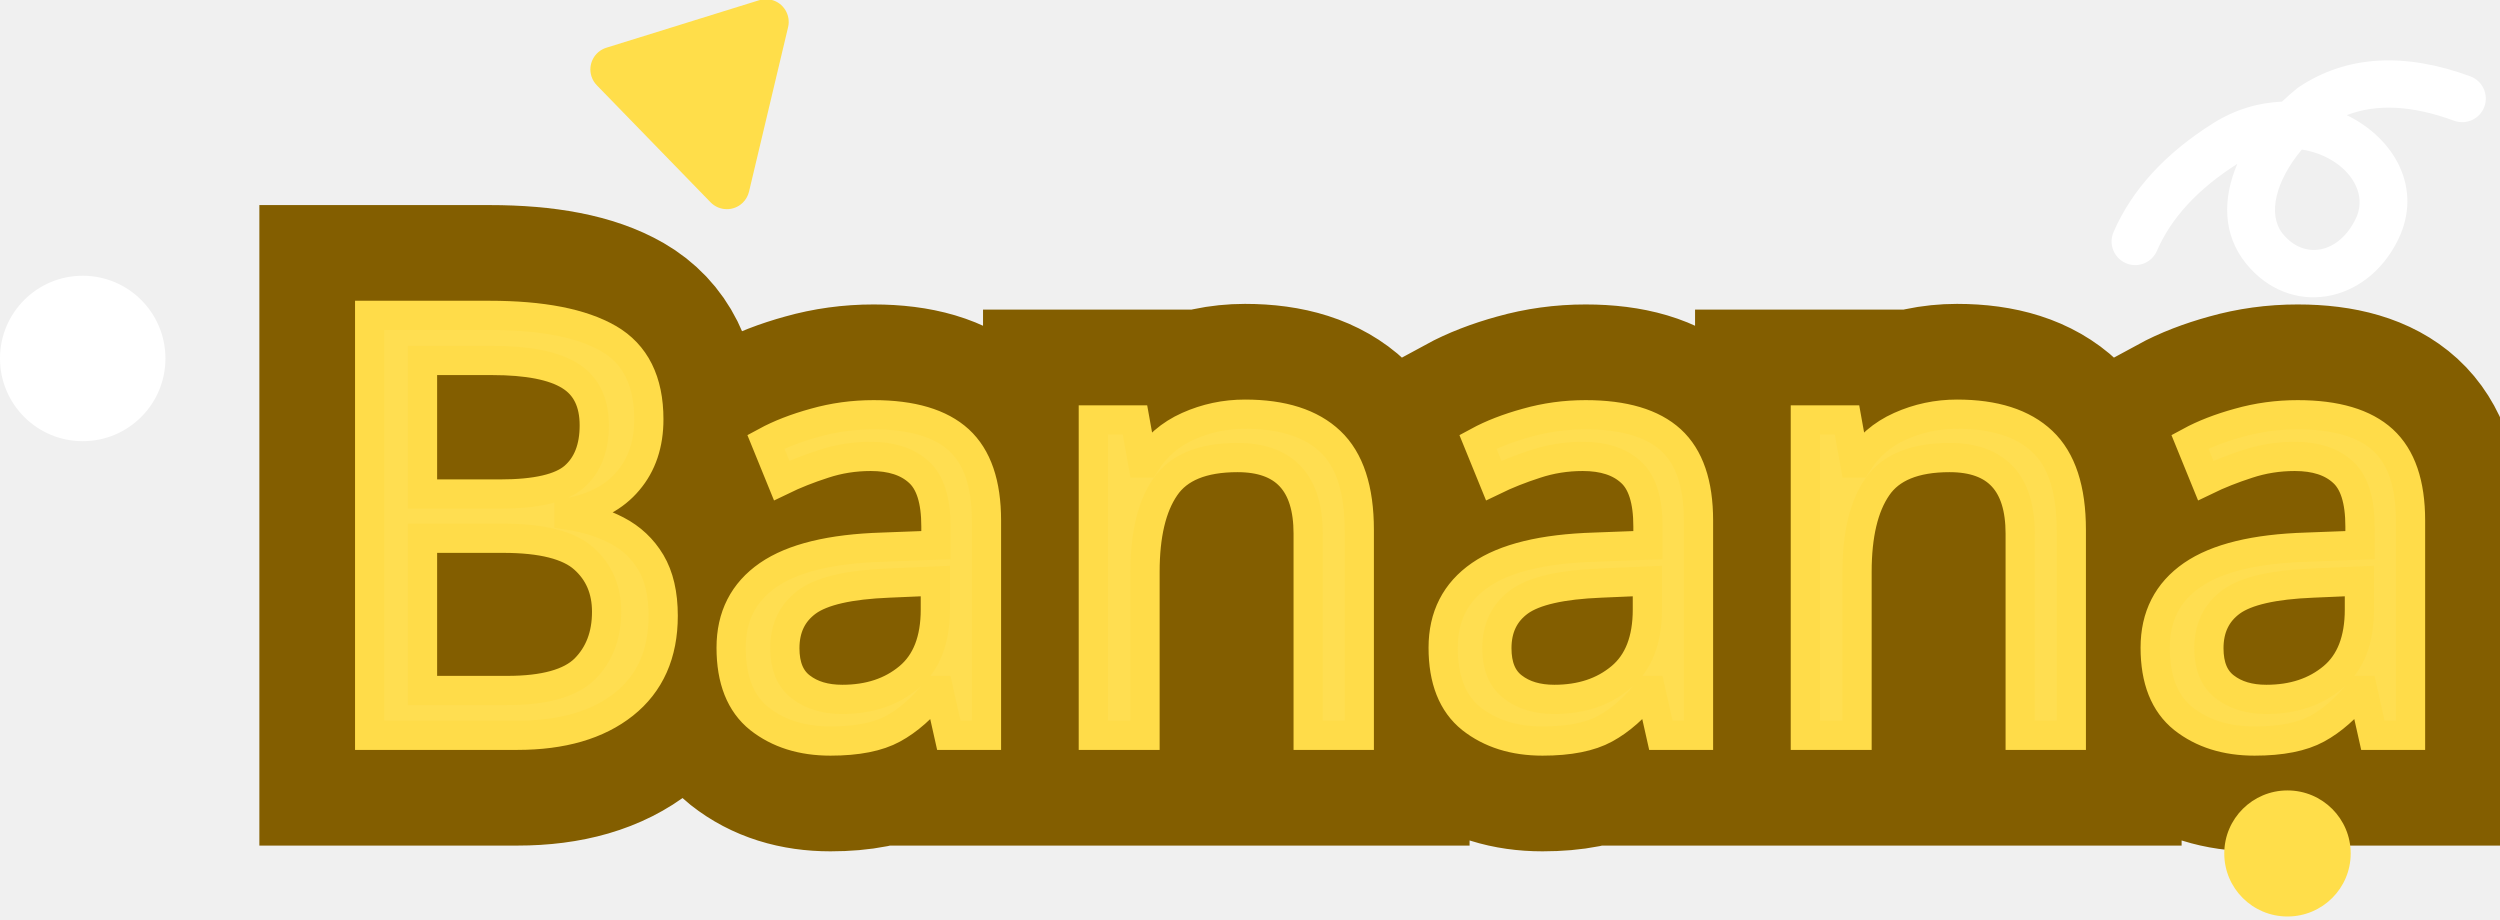
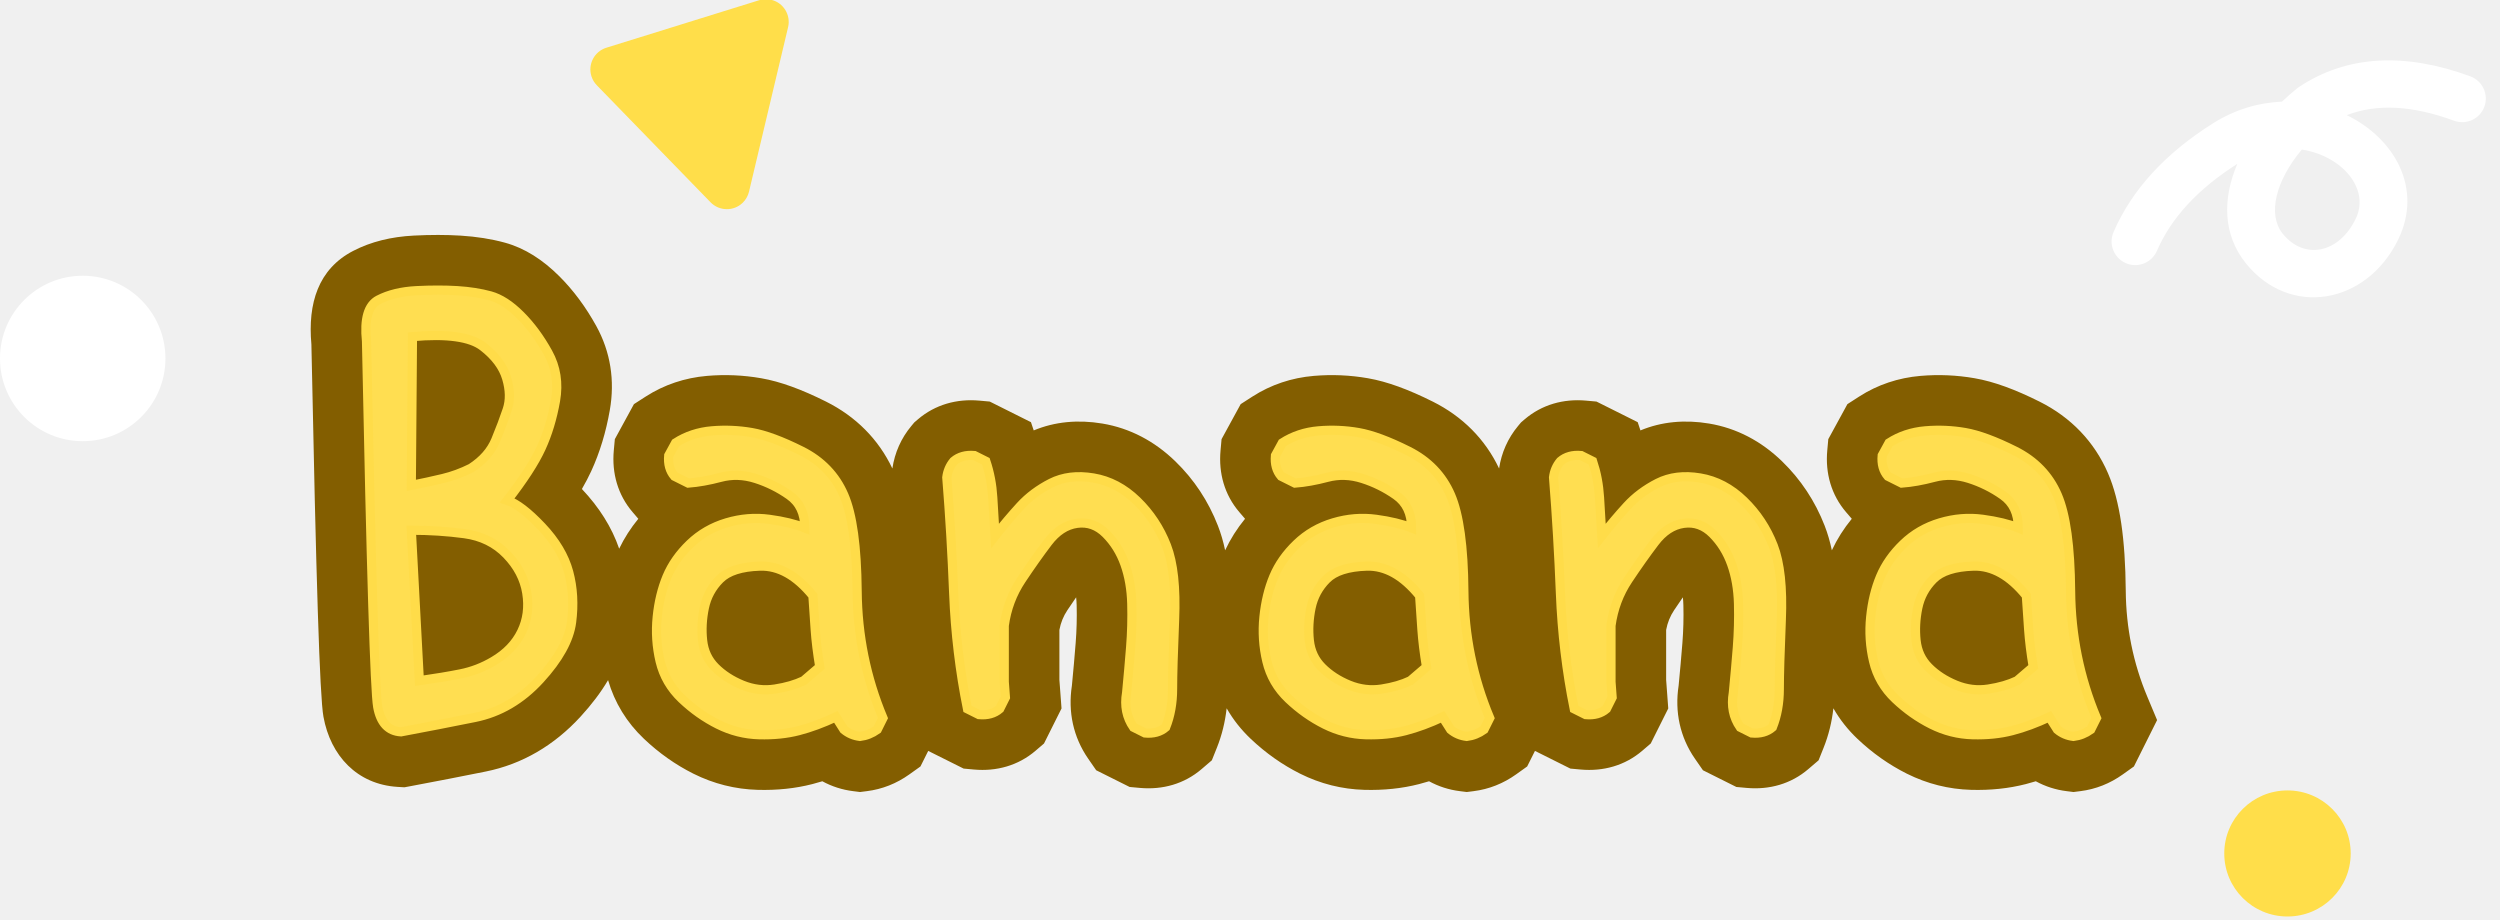
<svg xmlns="http://www.w3.org/2000/svg" width="136px" height="50px" viewBox="0 0 136 50" version="1.1">
  <g id="个人网站" stroke="none" stroke-width="1" fill="none" fill-rule="evenodd">
-     <g id="GM-02" transform="translate(-631, -200)">
-       <g id="编组-10" transform="translate(332, 80)">
+     <g id="Banana-01" transform="translate(-662, -1649)">
+       <g id="编组-10" transform="translate(363, 1529)">
        <g id="编组-9" transform="translate(299, 118)">
-           <g id="编组" transform="translate(17, 14)" font-family="SetoFont" font-size="32" font-weight="normal" letter-spacing="0.503">
-             <text id="Banana" stroke="#835E00" stroke-width="12" fill="#F2BE3C">
-               <tspan x="0" y="28">Banana</tspan>
-             </text>
-             <text id="Banana" stroke="#FFDC49" stroke-width="1.59" fill="#FFDE51">
-               <tspan x="0" y="28">Banana</tspan>
-             </text>
+           <g id="编组" transform="translate(16, 14)" fill-rule="nonzero">
+             <path d="M84.737,16.222 L84.425,15.859 C83.619,14.918 83.291,13.738 83.403,12.51 L83.459,11.89 L84.499,9.985 L85.143,9.57 C86.143,8.927 87.269,8.552 88.478,8.448 C89.464,8.364 90.447,8.406 91.42,8.576 C92.47,8.758 93.629,9.187 94.951,9.848 C96.659,10.702 97.935,12.029 98.677,13.749 C99.33,15.263 99.617,17.347 99.641,20.13 C99.658,22.16 100.048,24.076 100.814,25.903 L101.346,27.173 L100.085,29.696 L99.478,30.129 C98.788,30.622 98.006,30.935 97.169,31.039 L96.797,31.086 L96.425,31.039 C95.829,30.965 95.264,30.783 94.748,30.501 C94.565,30.557 94.384,30.608 94.203,30.655 C93.275,30.894 92.283,30.996 91.233,30.968 C90.011,30.935 88.836,30.639 87.737,30.09 C86.76,29.601 85.861,28.966 85.045,28.192 C84.521,27.695 84.082,27.138 83.736,26.531 C83.653,27.279 83.476,27.997 83.204,28.677 L82.931,29.361 L82.371,29.84 C81.431,30.646 80.25,30.974 79.022,30.863 L78.458,30.811 L76.64,29.902 L76.202,29.27 C75.391,28.099 75.098,26.721 75.317,25.3 C75.395,24.498 75.463,23.726 75.522,22.983 C75.576,22.296 75.594,21.609 75.576,20.923 C75.572,20.772 75.563,20.63 75.548,20.494 C75.392,20.719 75.233,20.953 75.071,21.195 C74.855,21.519 74.713,21.869 74.638,22.267 L74.638,24.983 L74.753,26.54 L73.8,28.446 L73.34,28.84 C72.399,29.646 71.219,29.974 69.991,29.863 L69.427,29.811 L67.502,28.849 L67.078,29.696 L66.472,30.129 C65.781,30.622 64.999,30.935 64.163,31.039 L63.791,31.086 L63.419,31.039 C62.823,30.965 62.257,30.783 61.741,30.501 C61.559,30.557 61.377,30.608 61.197,30.655 C60.268,30.894 59.277,30.996 58.226,30.968 C57.005,30.935 55.83,30.639 54.73,30.09 C53.754,29.601 52.855,28.966 52.039,28.192 C51.514,27.695 51.076,27.138 50.73,26.531 C50.646,27.279 50.47,27.997 50.198,28.677 L49.924,29.361 L49.365,29.84 C48.424,30.646 47.244,30.974 46.016,30.863 L45.452,30.811 L43.633,29.902 L43.196,29.27 C42.385,28.099 42.092,26.721 42.311,25.3 C42.389,24.498 42.457,23.726 42.516,22.983 C42.57,22.296 42.588,21.609 42.57,20.923 C42.566,20.772 42.556,20.63 42.542,20.494 C42.386,20.719 42.227,20.953 42.065,21.195 C41.849,21.519 41.706,21.869 41.631,22.267 L41.631,24.983 L41.747,26.54 L40.794,28.446 L40.334,28.84 C39.393,29.646 38.213,29.974 36.985,29.863 L36.421,29.811 L34.495,28.849 L34.072,29.696 L33.466,30.129 C32.775,30.622 31.993,30.935 31.156,31.039 L30.784,31.086 L30.412,31.039 C29.817,30.965 29.251,30.783 28.735,30.501 C28.553,30.557 28.371,30.608 28.19,30.655 C27.262,30.894 26.271,30.996 25.22,30.968 C23.999,30.935 22.823,30.639 21.724,30.09 C20.748,29.601 19.849,28.966 19.033,28.192 C18.093,27.302 17.432,26.222 17.079,24.999 C16.685,25.668 16.185,26.326 15.587,26.979 C14.148,28.551 12.405,29.572 10.421,29.972 C9.064,30.246 7.712,30.509 6.365,30.761 L6.001,30.829 L5.631,30.807 C3.432,30.674 1.979,29.113 1.595,26.987 C1.393,25.87 1.2,19.598 0.94,6.737 C0.738,4.498 1.313,2.634 3.213,1.649 C4.183,1.146 5.286,0.879 6.503,0.816 C7.424,0.769 8.276,0.769 9.062,0.818 C9.925,0.872 10.726,0.998 11.466,1.201 C12.554,1.5 13.531,2.132 14.434,3.035 C15.202,3.803 15.869,4.706 16.438,5.736 C17.213,7.139 17.457,8.704 17.173,10.316 C16.964,11.51 16.629,12.615 16.164,13.628 C16.02,13.941 15.85,14.265 15.655,14.602 C16.595,15.596 17.281,16.679 17.683,17.849 C17.96,17.272 18.309,16.729 18.724,16.222 L18.413,15.859 C17.607,14.918 17.279,13.738 17.39,12.51 L17.447,11.89 L18.486,9.985 L19.131,9.57 C20.131,8.927 21.257,8.552 22.466,8.448 C23.452,8.364 24.435,8.406 25.408,8.576 C26.458,8.758 27.616,9.187 28.939,9.848 C30.558,10.658 31.789,11.893 32.545,13.486 C32.672,12.63 33.021,11.839 33.577,11.173 L33.738,10.98 L33.929,10.816 C34.87,10.01 36.05,9.682 37.278,9.794 L37.842,9.845 L40.084,10.966 L40.234,11.415 C41.385,10.935 42.65,10.821 43.968,11.041 C45.463,11.29 46.805,11.996 47.939,13.097 C48.959,14.086 49.735,15.263 50.255,16.6 C50.417,17.015 50.547,17.46 50.647,17.937 C50.931,17.327 51.294,16.754 51.73,16.222 L51.419,15.859 C50.613,14.918 50.285,13.738 50.397,12.51 L50.453,11.89 L51.493,9.985 L52.137,9.57 C53.137,8.927 54.263,8.552 55.472,8.448 C56.458,8.364 57.441,8.406 58.414,8.576 C59.464,8.758 60.622,9.187 61.945,9.848 C63.565,10.658 64.795,11.893 65.551,13.486 C65.678,12.63 66.028,11.839 66.583,11.173 L66.744,10.98 L66.935,10.816 C67.876,10.01 69.056,9.682 70.284,9.794 L70.848,9.845 L73.091,10.966 L73.24,11.415 C74.391,10.935 75.656,10.821 76.975,11.041 C78.469,11.29 79.812,11.996 80.946,13.097 C81.965,14.086 82.742,15.263 83.262,16.6 C83.423,17.015 83.553,17.46 83.653,17.937 C83.938,17.327 84.3,16.754 84.737,16.222 Z" id="Banana" fill="#835E00" />
+             <path d="M5.812,27.812 C5.125,27.771 4.703,27.318 4.547,26.453 C4.391,25.589 4.188,18.958 3.938,6.562 C3.812,5.354 4.031,4.604 4.594,4.312 C5.156,4.021 5.844,3.854 6.656,3.812 C7.469,3.771 8.208,3.771 8.875,3.812 C9.542,3.854 10.141,3.948 10.672,4.094 C11.203,4.24 11.75,4.594 12.312,5.156 C12.875,5.719 13.375,6.396 13.812,7.188 C14.25,7.979 14.385,8.849 14.219,9.797 C14.052,10.745 13.792,11.604 13.438,12.375 C13.083,13.146 12.469,14.094 11.594,15.219 C12.094,15.385 12.719,15.865 13.469,16.656 C14.219,17.448 14.708,18.271 14.938,19.125 C15.167,19.979 15.219,20.885 15.094,21.844 C14.969,22.802 14.396,23.839 13.375,24.953 C12.354,26.068 11.172,26.76 9.828,27.031 C8.484,27.302 7.146,27.562 5.812,27.812 Z M10.844,23.969 C11.552,23.552 12.062,23.021 12.375,22.375 C12.688,21.729 12.781,21.021 12.656,20.25 C12.531,19.479 12.167,18.781 11.562,18.156 C10.958,17.531 10.193,17.156 9.266,17.031 C8.339,16.906 7.375,16.844 6.375,16.844 L6.812,25.031 C7.688,24.906 8.437,24.781 9.062,24.656 C9.688,24.531 10.281,24.302 10.844,23.969 Z M9.625,13.469 C10.271,13.052 10.719,12.542 10.969,11.938 C11.219,11.333 11.427,10.781 11.594,10.281 C11.76,9.781 11.75,9.214 11.562,8.578 C11.375,7.943 10.943,7.365 10.266,6.844 C9.589,6.323 8.313,6.146 6.438,6.312 L6.375,14.406 C7,14.281 7.573,14.156 8.094,14.031 C8.615,13.906 9.125,13.719 9.625,13.469 Z M30.784,28.062 C30.451,28.021 30.159,27.896 29.909,27.688 L29.472,27 C28.764,27.333 28.086,27.583 27.441,27.75 C26.795,27.917 26.081,27.99 25.3,27.969 C24.519,27.948 23.774,27.76 23.066,27.406 C22.357,27.052 21.701,26.589 21.097,26.016 C20.493,25.443 20.097,24.76 19.909,23.969 C19.722,23.177 19.67,22.375 19.753,21.562 C19.836,20.75 20.014,20.021 20.284,19.375 C20.555,18.729 20.972,18.135 21.534,17.594 C22.097,17.052 22.764,16.667 23.534,16.438 C24.305,16.208 25.076,16.146 25.847,16.25 C26.618,16.354 27.264,16.51 27.784,16.719 C27.784,15.927 27.503,15.333 26.941,14.938 C26.378,14.542 25.769,14.24 25.113,14.031 C24.456,13.823 23.816,13.802 23.191,13.969 C22.566,14.135 21.982,14.24 21.441,14.281 L20.691,13.906 C20.441,13.615 20.336,13.24 20.378,12.781 L20.753,12.094 C21.336,11.719 21.993,11.5 22.722,11.438 C23.451,11.375 24.175,11.406 24.894,11.531 C25.613,11.656 26.514,11.99 27.597,12.531 C28.68,13.073 29.451,13.875 29.909,14.938 C30.368,16 30.607,17.74 30.628,20.156 C30.649,22.573 31.118,24.875 32.034,27.062 L31.722,27.688 C31.43,27.896 31.118,28.021 30.784,28.062 Z M27.722,25.031 L28.597,24.281 C28.472,23.531 28.389,22.854 28.347,22.25 C28.305,21.646 28.264,21.031 28.222,20.406 C27.326,19.302 26.368,18.766 25.347,18.797 C24.326,18.828 23.597,19.062 23.159,19.5 C22.722,19.938 22.441,20.458 22.316,21.062 C22.191,21.667 22.159,22.26 22.222,22.844 C22.284,23.427 22.514,23.917 22.909,24.312 C23.305,24.708 23.795,25.026 24.378,25.266 C24.961,25.505 25.555,25.578 26.159,25.484 C26.764,25.391 27.284,25.24 27.722,25.031 Z M46.288,27.875 L45.663,27.562 C45.288,27.021 45.163,26.396 45.288,25.688 C45.371,24.833 45.444,24.01 45.506,23.219 C45.569,22.427 45.59,21.635 45.569,20.844 C45.548,20.052 45.423,19.333 45.194,18.688 C44.965,18.042 44.621,17.49 44.163,17.031 C43.704,16.573 43.178,16.385 42.584,16.469 C41.991,16.552 41.465,16.896 41.006,17.5 C40.548,18.104 40.069,18.781 39.569,19.531 C39.069,20.281 38.756,21.115 38.631,22.031 L38.631,25.094 L38.694,25.938 L38.381,26.562 C38.09,26.813 37.715,26.917 37.256,26.875 L36.631,26.562 C36.215,24.5 35.965,22.406 35.881,20.281 C35.798,18.156 35.673,16.052 35.506,13.969 C35.548,13.635 35.673,13.344 35.881,13.094 C36.173,12.844 36.548,12.74 37.006,12.781 L37.631,13.094 C37.84,13.719 37.965,14.375 38.006,15.062 C38.048,15.75 38.09,16.448 38.131,17.156 C38.59,16.573 39.048,16.031 39.506,15.531 C39.965,15.031 40.522,14.615 41.178,14.281 C41.834,13.948 42.6,13.854 43.475,14 C44.35,14.146 45.142,14.562 45.85,15.25 C46.558,15.938 47.095,16.75 47.459,17.688 C47.824,18.625 47.97,19.969 47.897,21.719 C47.824,23.469 47.788,24.724 47.788,25.484 C47.788,26.245 47.663,26.937 47.413,27.562 C47.121,27.813 46.746,27.917 46.288,27.875 Z M63.791,28.062 C63.457,28.021 63.166,27.896 62.916,27.688 L62.478,27 C61.77,27.333 61.093,27.583 60.447,27.75 C59.801,27.917 59.088,27.99 58.306,27.969 C57.525,27.948 56.78,27.76 56.072,27.406 C55.364,27.052 54.707,26.589 54.103,26.016 C53.499,25.443 53.103,24.76 52.916,23.969 C52.728,23.177 52.676,22.375 52.759,21.562 C52.843,20.75 53.02,20.021 53.291,19.375 C53.562,18.729 53.978,18.135 54.541,17.594 C55.103,17.052 55.77,16.667 56.541,16.438 C57.312,16.208 58.082,16.146 58.853,16.25 C59.624,16.354 60.27,16.51 60.791,16.719 C60.791,15.927 60.509,15.333 59.947,14.938 C59.384,14.542 58.775,14.24 58.119,14.031 C57.463,13.823 56.822,13.802 56.197,13.969 C55.572,14.135 54.989,14.24 54.447,14.281 L53.697,13.906 C53.447,13.615 53.343,13.24 53.384,12.781 L53.759,12.094 C54.343,11.719 54.999,11.5 55.728,11.438 C56.457,11.375 57.181,11.406 57.9,11.531 C58.619,11.656 59.52,11.99 60.603,12.531 C61.687,13.073 62.457,13.875 62.916,14.938 C63.374,16 63.614,17.74 63.634,20.156 C63.655,22.573 64.124,24.875 65.041,27.062 L64.728,27.688 C64.437,27.896 64.124,28.021 63.791,28.062 Z M60.728,25.031 L61.603,24.281 C61.478,23.531 61.395,22.854 61.353,22.25 C61.312,21.646 61.27,21.031 61.228,20.406 C60.332,19.302 59.374,18.766 58.353,18.797 C57.332,18.828 56.603,19.062 56.166,19.5 C55.728,19.938 55.447,20.458 55.322,21.062 C55.197,21.667 55.166,22.26 55.228,22.844 C55.291,23.427 55.52,23.917 55.916,24.312 C56.312,24.708 56.801,25.026 57.384,25.266 C57.968,25.505 58.562,25.578 59.166,25.484 C59.77,25.391 60.291,25.24 60.728,25.031 Z M79.294,27.875 L78.669,27.562 C78.294,27.021 78.169,26.396 78.294,25.688 C78.377,24.833 78.45,24.01 78.513,23.219 C78.575,22.427 78.596,21.635 78.575,20.844 C78.554,20.052 78.429,19.333 78.2,18.688 C77.971,18.042 77.627,17.49 77.169,17.031 C76.71,16.573 76.184,16.385 75.591,16.469 C74.997,16.552 74.471,16.896 74.013,17.5 C73.554,18.104 73.075,18.781 72.575,19.531 C72.075,20.281 71.763,21.115 71.638,22.031 L71.638,25.094 L71.7,25.938 L71.388,26.562 C71.096,26.813 70.721,26.917 70.263,26.875 L69.638,26.562 C69.221,24.5 68.971,22.406 68.888,20.281 C68.804,18.156 68.679,16.052 68.513,13.969 C68.554,13.635 68.679,13.344 68.888,13.094 C69.179,12.844 69.554,12.74 70.013,12.781 L70.638,13.094 C70.846,13.719 70.971,14.375 71.013,15.062 C71.054,15.75 71.096,16.448 71.138,17.156 C71.596,16.573 72.054,16.031 72.513,15.531 C72.971,15.031 73.528,14.615 74.184,14.281 C74.841,13.948 75.606,13.854 76.481,14 C77.356,14.146 78.148,14.562 78.856,15.25 C79.565,15.938 80.101,16.75 80.466,17.688 C80.83,18.625 80.976,19.969 80.903,21.719 C80.83,23.469 80.794,24.724 80.794,25.484 C80.794,26.245 80.669,26.937 80.419,27.562 C80.127,27.813 79.752,27.917 79.294,27.875 Z M96.797,28.062 C96.464,28.021 96.172,27.896 95.922,27.688 L95.484,27 C94.776,27.333 94.099,27.583 93.453,27.75 C92.807,27.917 92.094,27.99 91.313,27.969 C90.531,27.948 89.787,27.76 89.078,27.406 C88.37,27.052 87.714,26.589 87.109,26.016 C86.505,25.443 86.109,24.76 85.922,23.969 C85.734,23.177 85.682,22.375 85.766,21.562 C85.849,20.75 86.026,20.021 86.297,19.375 C86.568,18.729 86.984,18.135 87.547,17.594 C88.109,17.052 88.776,16.667 89.547,16.438 C90.318,16.208 91.089,16.146 91.859,16.25 C92.63,16.354 93.276,16.51 93.797,16.719 C93.797,15.927 93.516,15.333 92.953,14.938 C92.391,14.542 91.781,14.24 91.125,14.031 C90.469,13.823 89.828,13.802 89.203,13.969 C88.578,14.135 87.995,14.24 87.453,14.281 L86.703,13.906 C86.453,13.615 86.349,13.24 86.391,12.781 L86.766,12.094 C87.349,11.719 88.005,11.5 88.734,11.438 C89.464,11.375 90.188,11.406 90.906,11.531 C91.625,11.656 92.526,11.99 93.609,12.531 C94.693,13.073 95.464,13.875 95.922,14.938 C96.38,16 96.62,17.74 96.641,20.156 C96.662,22.573 97.13,24.875 98.047,27.062 L97.734,27.688 C97.443,27.896 97.13,28.021 96.797,28.062 Z M93.734,25.031 L94.609,24.281 C94.484,23.531 94.401,22.854 94.359,22.25 C94.318,21.646 94.276,21.031 94.234,20.406 C93.339,19.302 92.38,18.766 91.359,18.797 C90.339,18.828 89.609,19.062 89.172,19.5 C88.734,19.938 88.453,20.458 88.328,21.062 C88.203,21.667 88.172,22.26 88.234,22.844 C88.297,23.427 88.526,23.917 88.922,24.312 C89.318,24.708 89.807,25.026 90.391,25.266 C90.974,25.505 91.568,25.578 92.172,25.484 C92.776,25.391 93.297,25.24 93.734,25.031 Z" id="Banana" stroke="#FFDC49" stroke-width="0.5" fill="#FFDE51" />
          </g>
          <g id="banana_logo">
            <g id="Group-3" transform="translate(0, 0.857143)">
              <ellipse id="纸片4" fill="#FFDE4A" cx="124.439" cy="47.571" rx="3.439" ry="3.429" />
              <path d="M39.509,2.773 L44.02,10.79 C44.355,11.386 44.144,12.14 43.549,12.475 C43.355,12.584 43.136,12.639 42.915,12.634 L34.21,12.441 C33.527,12.426 32.985,11.86 33,11.177 C33.005,10.982 33.055,10.792 33.147,10.62 L37.34,2.796 C37.663,2.194 38.413,1.967 39.015,2.29 C39.222,2.401 39.393,2.569 39.509,2.773 Z" id="纸片3" fill="#FFDE4A" transform="translate(38.58969, 7.388413) scale(-1, 1) rotate(-164) translate(-38.58969, -7.388413) " />
              <circle id="纸片1" fill="#FFFFFF" cx="4.5" cy="20.643" r="4.5" />
            </g>
            <path d="M126.476,10.28 C127.953,11.913 128.034,14.285 126.374,15.057 C124.452,15.949 122.784,15.018 122.787,13.184 C122.79,11.831 124.321,10.701 126.476,10.28 Z M133.897,14.271 C134.26,14.882 135.049,15.081 135.659,14.718 C136.269,14.354 136.469,13.565 136.106,12.955 C134.154,9.679 131.601,7.831 128.498,7.537 L128.38,7.532 C128.008,7.531 127.64,7.546 127.278,7.576 C126.275,6.827 125.036,6.297 123.597,6.128 C120.563,5.77 117.918,6.161 115.691,7.322 C115.062,7.651 114.818,8.427 115.146,9.057 C115.474,9.686 116.251,9.931 116.881,9.602 C118.61,8.7 120.728,8.384 123.261,8.677 C121.431,9.64 120.22,11.179 120.216,13.179 C120.209,16.98 123.9,19.041 127.457,17.389 C130.275,16.08 130.778,12.986 129.554,10.364 C131.213,10.902 132.652,12.183 133.897,14.271 Z" id="Path-22" fill="#FFFFFF" fill-rule="nonzero" transform="translate(125.6436, 11.98215) rotate(-39) translate(-125.6436, -11.98215) " />
          </g>
        </g>
      </g>
    </g>
  </g>
</svg>
